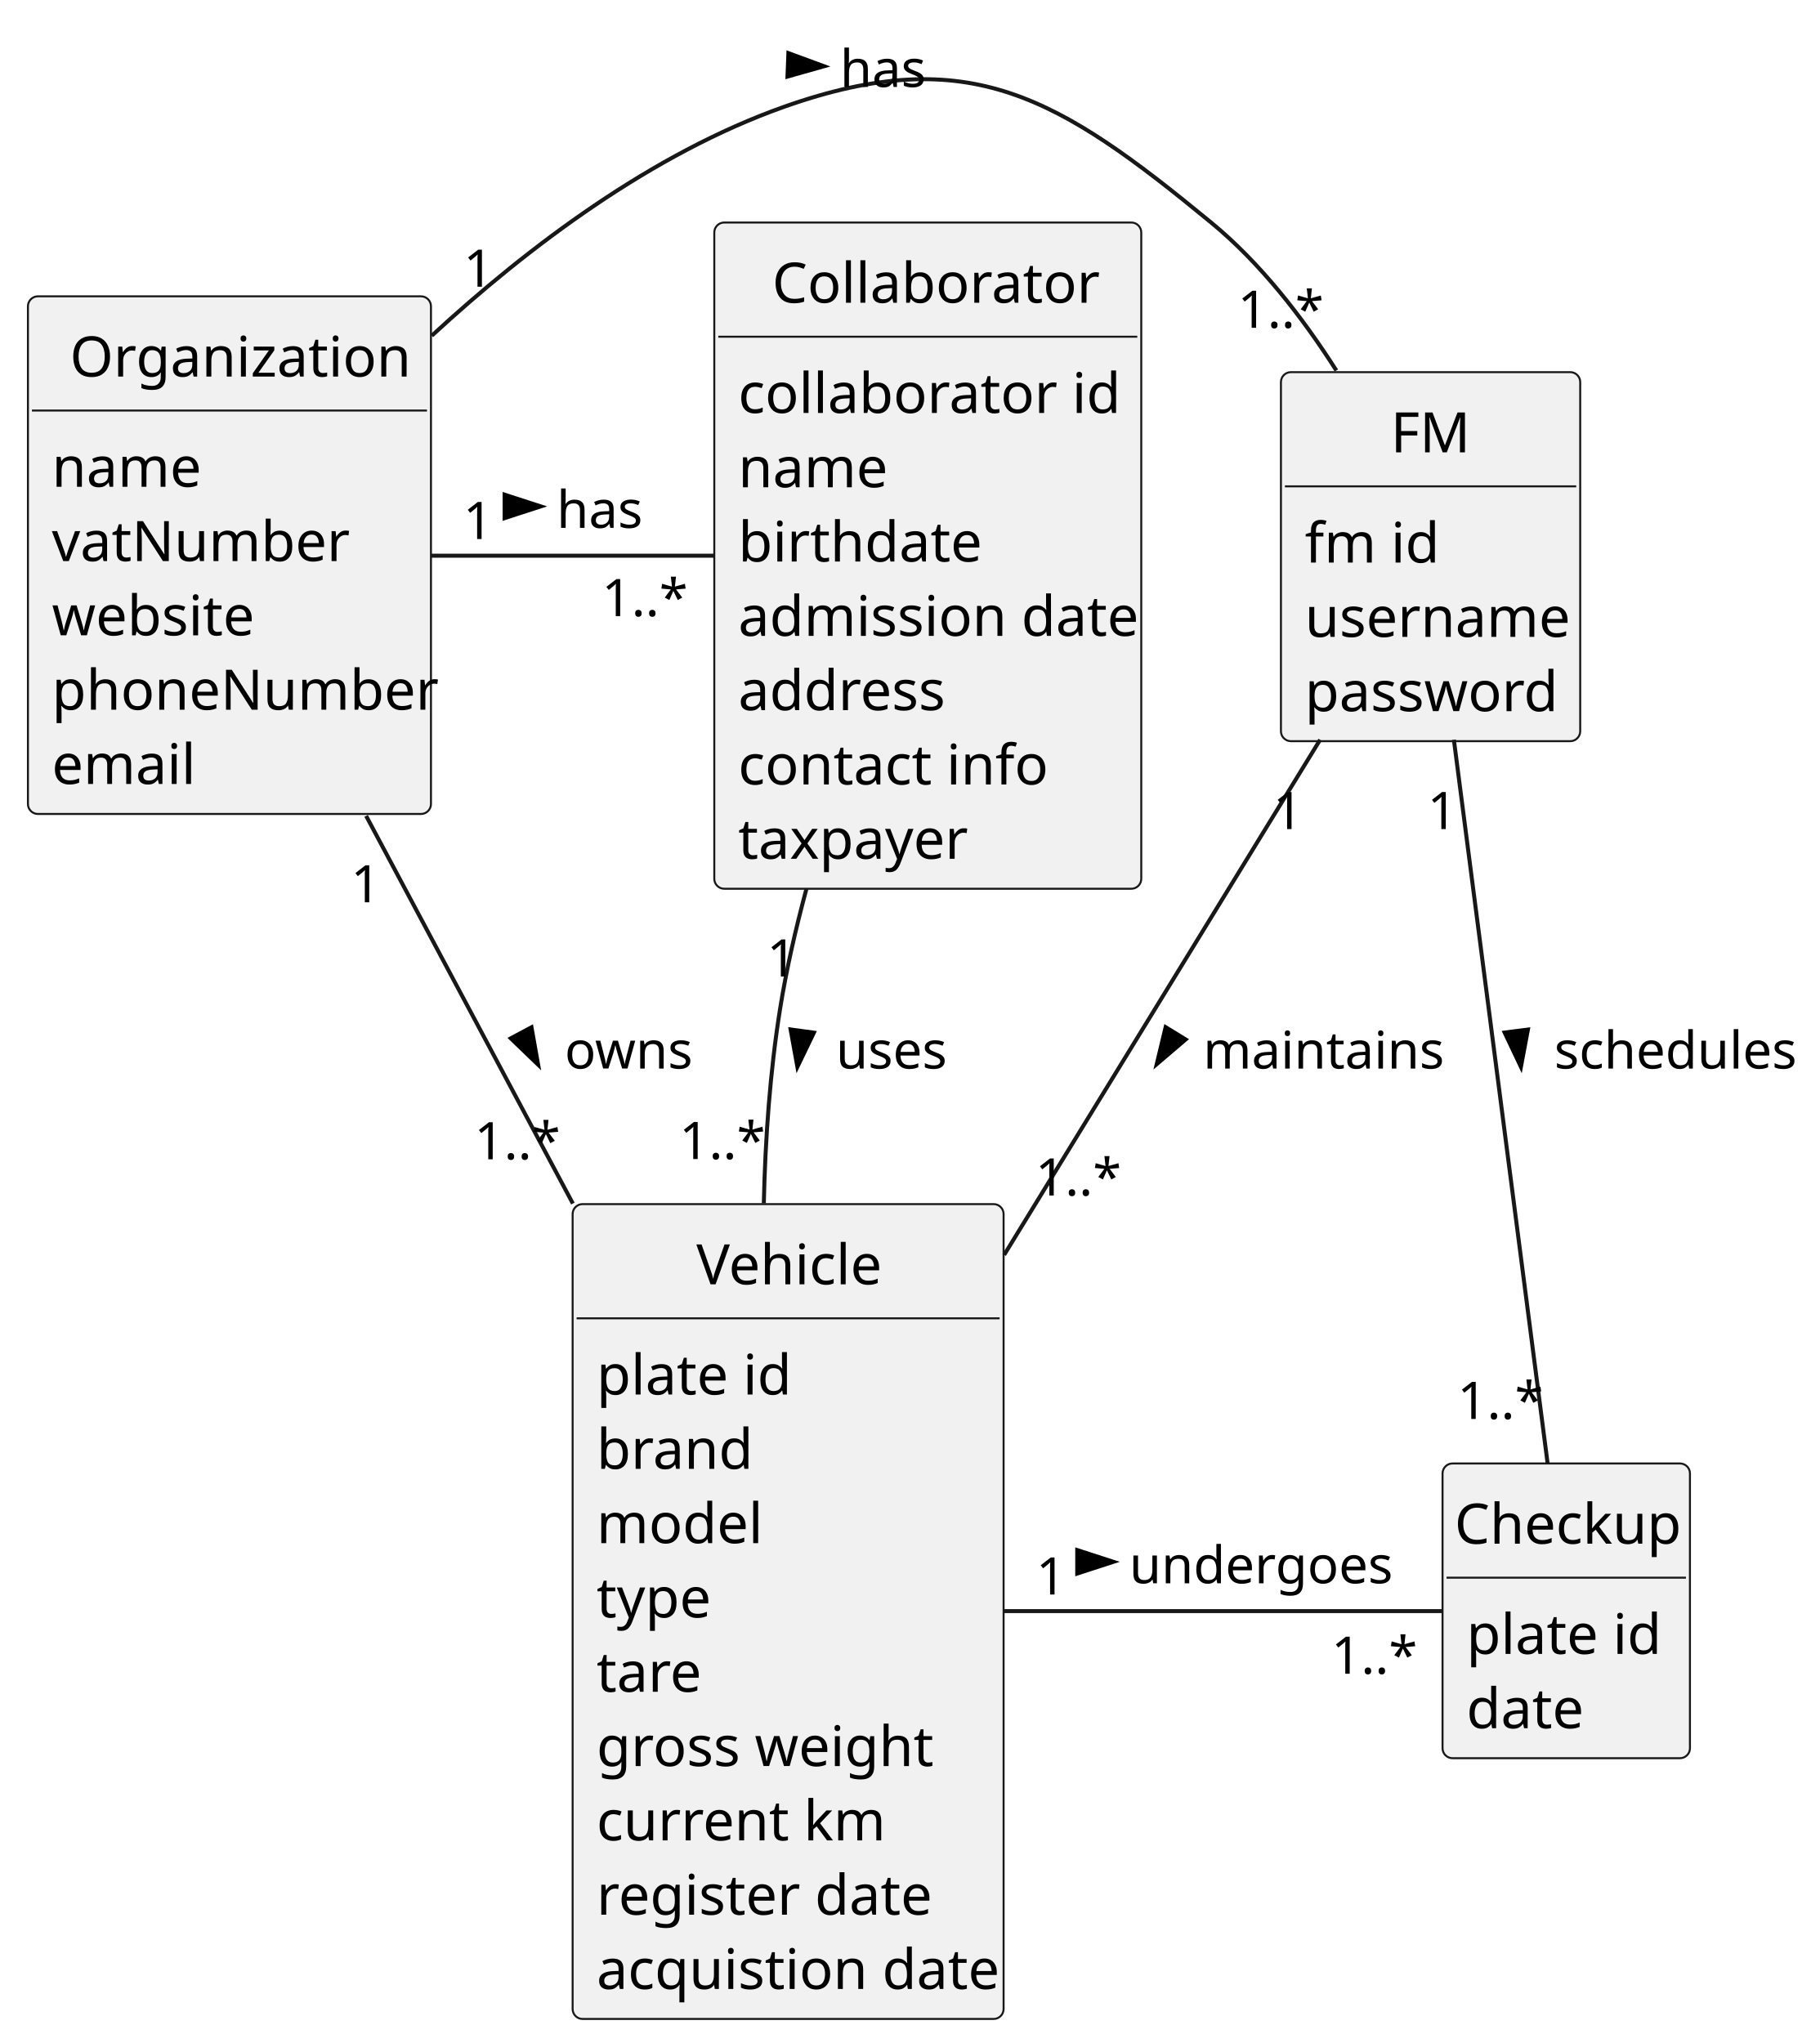
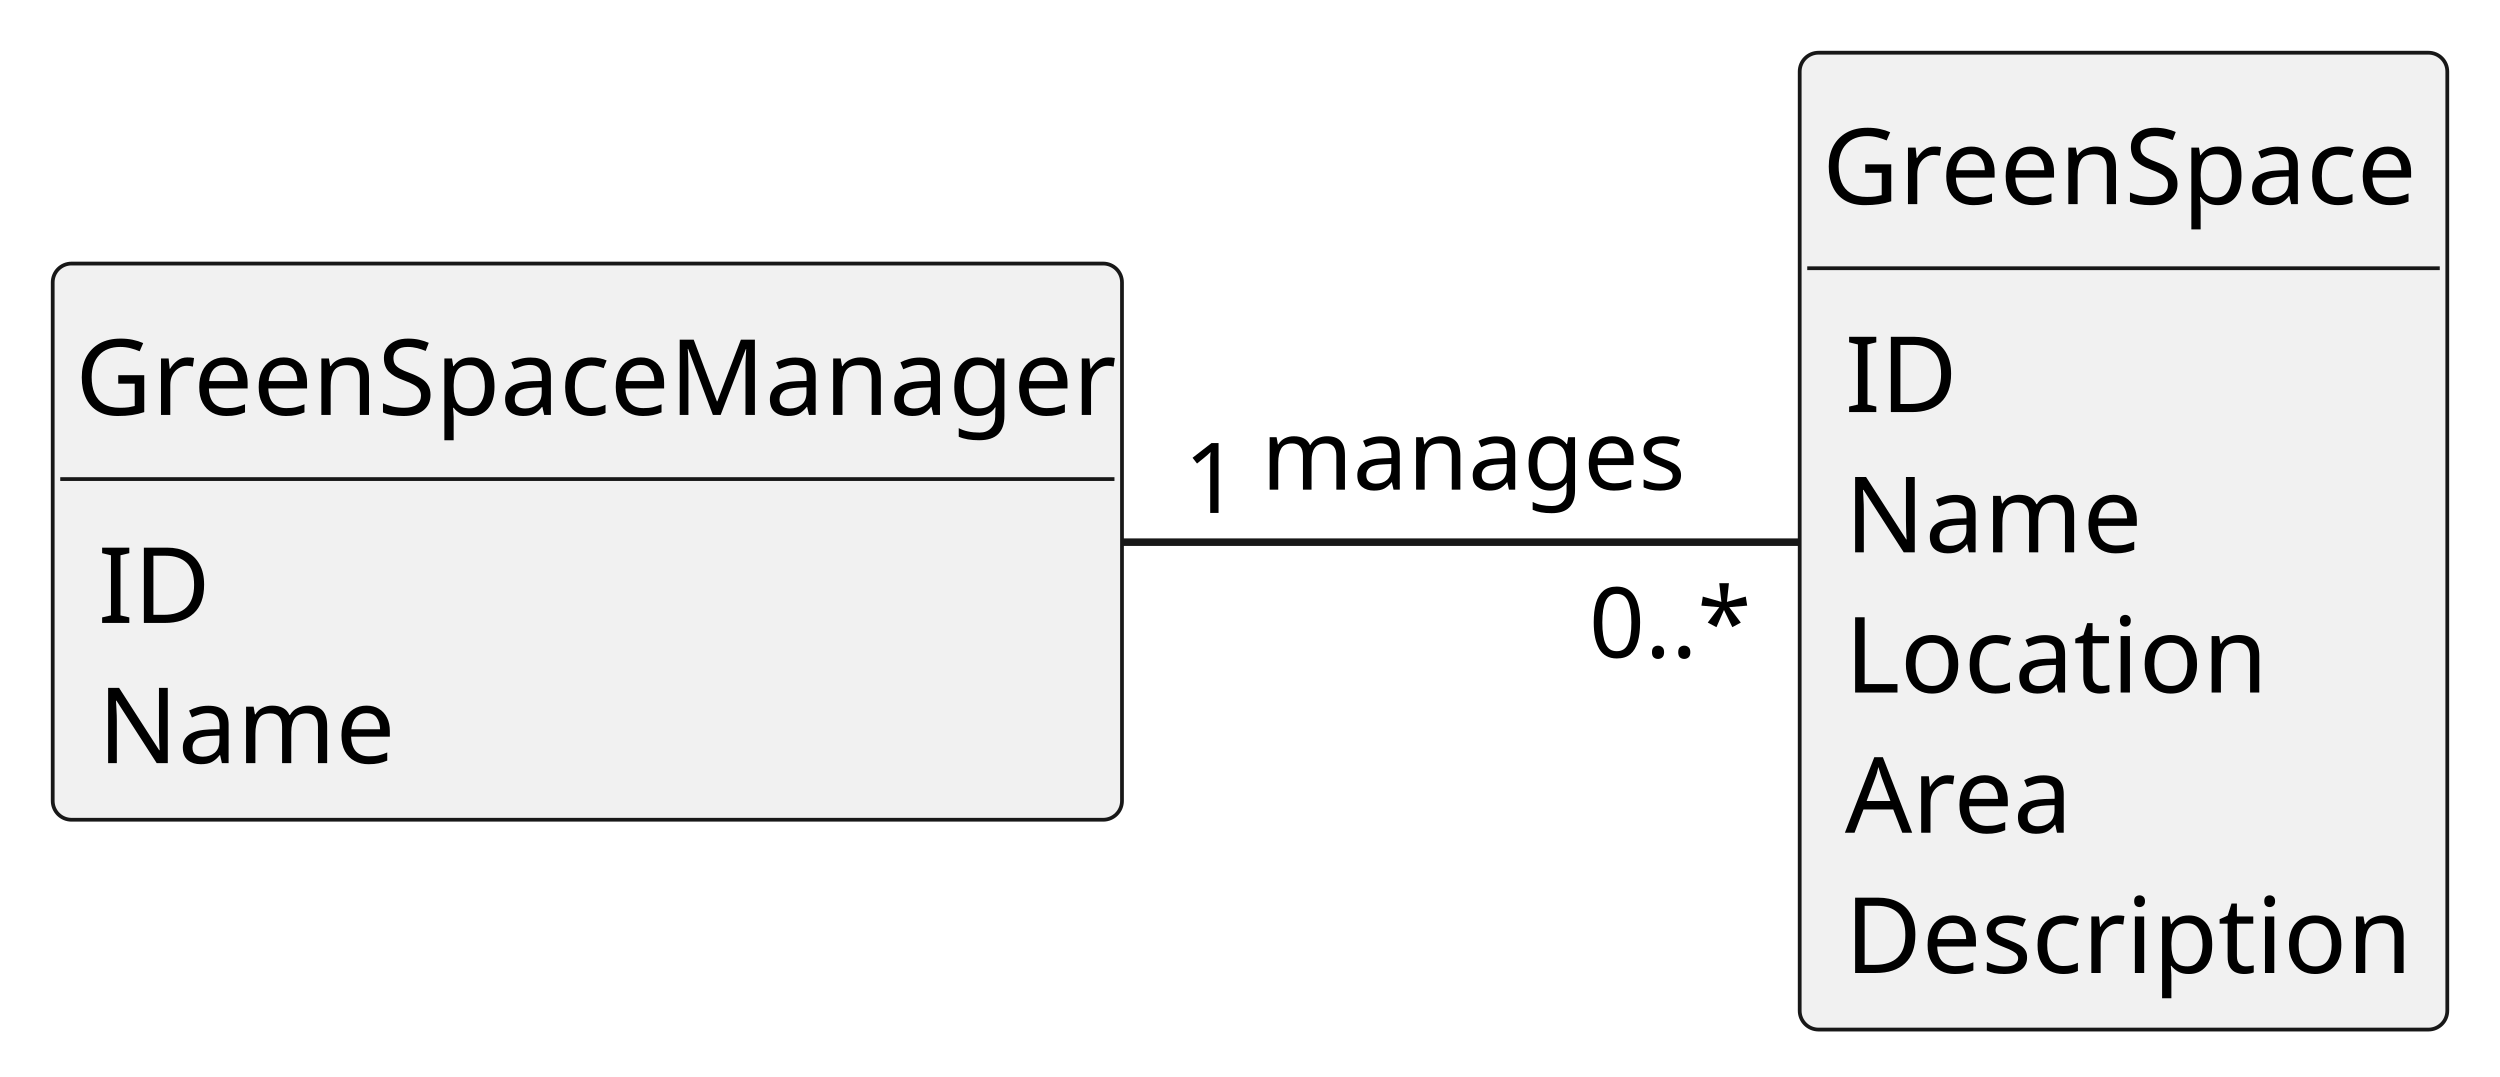
- <svg xmlns="http://www.w3.org/2000/svg" contentStyleType="text/css" height="512px" preserveAspectRatio="none" style="width:456px;height:512px;background:#FFFFFF;" version="1.1" viewBox="0 0 456 512" width="456px" zoomAndPan="magnify">
+ <svg xmlns="http://www.w3.org/2000/svg" contentStyleType="text/css" height="143px" preserveAspectRatio="none" style="width:332px;height:143px;background:#FFFFFF;" version="1.1" viewBox="0 0 332 143" width="332px" zoomAndPan="magnify">
  <defs />
  <g>
-     <g id="elem_Organization">
-       <rect codeLine="10" fill="#F1F1F1" height="129.727" id="Organization" rx="2.5" ry="2.5" style="stroke:#181818;stroke-width:0.5;" width="101" x="7" y="74.263" />
-       <text fill="#000000" font-family="sans-serif" font-size="14" lengthAdjust="spacing" textLength="80" x="17.5" y="94.37">Organization</text>
-       <line style="stroke:#181818;stroke-width:0.5;" x1="8" x2="107" y1="102.884" y2="102.884" />
-       <text fill="#000000" font-family="sans-serif" font-size="14" lengthAdjust="spacing" textLength="35" x="13" y="121.991">name</text>
-       <text fill="#000000" font-family="sans-serif" font-size="14" lengthAdjust="spacing" textLength="68" x="13" y="140.612">vatNumber</text>
-       <text fill="#000000" font-family="sans-serif" font-size="14" lengthAdjust="spacing" textLength="47" x="13" y="159.233">website</text>
-       <text fill="#000000" font-family="sans-serif" font-size="14" lengthAdjust="spacing" textLength="89" x="13" y="177.855">phoneNumber</text>
-       <text fill="#000000" font-family="sans-serif" font-size="14" lengthAdjust="spacing" textLength="33" x="13" y="196.476">email</text>
+     <g id="elem_GreenSpaceManager">
+       <rect codeLine="9" fill="#F1F1F1" height="73.863" id="GreenSpaceManager" rx="2.5" ry="2.5" style="stroke:#181818;stroke-width:0.5;" width="142" x="7" y="35" />
+       <text fill="#000000" font-family="sans-serif" font-size="14" lengthAdjust="spacing" textLength="136" x="10" y="55.107">GreenSpaceManager</text>
+       <line style="stroke:#181818;stroke-width:0.5;" x1="8" x2="148" y1="63.621" y2="63.621" />
+       <text fill="#000000" font-family="sans-serif" font-size="14" lengthAdjust="spacing" textLength="13" x="13" y="82.728">ID</text>
+       <text fill="#000000" font-family="sans-serif" font-size="14" lengthAdjust="spacing" textLength="36" x="13" y="101.35">Name</text>
    </g>
-     <g id="elem_Vehicle">
-       <rect codeLine="17" fill="#F1F1F1" height="204.211" id="Vehicle" rx="2.5" ry="2.5" style="stroke:#181818;stroke-width:0.5;" width="108" x="143.5" y="301.763" />
-       <text fill="#000000" font-family="sans-serif" font-size="14" lengthAdjust="spacing" textLength="46" x="174.5" y="321.87">Vehicle</text>
-       <line style="stroke:#181818;stroke-width:0.5;" x1="144.5" x2="250.5" y1="330.384" y2="330.384" />
-       <text fill="#000000" font-family="sans-serif" font-size="14" lengthAdjust="spacing" textLength="46" x="149.5" y="349.491">plate id</text>
-       <text fill="#000000" font-family="sans-serif" font-size="14" lengthAdjust="spacing" textLength="37" x="149.5" y="368.112">brand</text>
-       <text fill="#000000" font-family="sans-serif" font-size="14" lengthAdjust="spacing" textLength="38" x="149.5" y="386.733">model</text>
-       <text fill="#000000" font-family="sans-serif" font-size="14" lengthAdjust="spacing" textLength="27" x="149.5" y="405.354">type</text>
-       <text fill="#000000" font-family="sans-serif" font-size="14" lengthAdjust="spacing" textLength="25" x="149.5" y="423.976">tare</text>
-       <text fill="#000000" font-family="sans-serif" font-size="14" lengthAdjust="spacing" textLength="79" x="149.5" y="442.597">gross weight</text>
-       <text fill="#000000" font-family="sans-serif" font-size="14" lengthAdjust="spacing" textLength="67" x="149.5" y="461.218">current km</text>
-       <text fill="#000000" font-family="sans-serif" font-size="14" lengthAdjust="spacing" textLength="80" x="149.5" y="479.839">register date</text>
-       <text fill="#000000" font-family="sans-serif" font-size="14" lengthAdjust="spacing" textLength="96" x="149.5" y="498.46">acquistion date</text>
+     <g id="elem_GreenSpace">
+       <rect codeLine="14" fill="#F1F1F1" height="129.727" id="GreenSpace" rx="2.5" ry="2.5" style="stroke:#181818;stroke-width:0.5;" width="86" x="239" y="7" />
+       <text fill="#000000" font-family="sans-serif" font-size="14" lengthAdjust="spacing" textLength="80" x="242" y="27.107">GreenSpace</text>
+       <line style="stroke:#181818;stroke-width:0.5;" x1="240" x2="324" y1="35.621" y2="35.621" />
+       <text fill="#000000" font-family="sans-serif" font-size="14" lengthAdjust="spacing" textLength="13" x="245" y="54.728">ID</text>
+       <text fill="#000000" font-family="sans-serif" font-size="14" lengthAdjust="spacing" textLength="36" x="245" y="73.35">Name</text>
+       <text fill="#000000" font-family="sans-serif" font-size="14" lengthAdjust="spacing" textLength="54" x="245" y="91.971">Location</text>
+       <text fill="#000000" font-family="sans-serif" font-size="14" lengthAdjust="spacing" textLength="30" x="245" y="110.592">Area</text>
+       <text fill="#000000" font-family="sans-serif" font-size="14" lengthAdjust="spacing" textLength="71" x="245" y="129.213">Description</text>
    </g>
-     <g id="elem_Collaborator">
-       <rect codeLine="28" fill="#F1F1F1" height="166.969" id="Collaborator" rx="2.5" ry="2.5" style="stroke:#181818;stroke-width:0.5;" width="107" x="179" y="55.763" />
-       <text fill="#000000" font-family="sans-serif" font-size="14" lengthAdjust="spacing" textLength="78" x="193.5" y="75.87">Collaborator</text>
-       <line style="stroke:#181818;stroke-width:0.5;" x1="180" x2="285" y1="84.384" y2="84.384" />
-       <text fill="#000000" font-family="sans-serif" font-size="14" lengthAdjust="spacing" textLength="90" x="185" y="103.491">collaborator id</text>
-       <text fill="#000000" font-family="sans-serif" font-size="14" lengthAdjust="spacing" textLength="35" x="185" y="122.112">name</text>
-       <text fill="#000000" font-family="sans-serif" font-size="14" lengthAdjust="spacing" textLength="56" x="185" y="140.733">birthdate</text>
-       <text fill="#000000" font-family="sans-serif" font-size="14" lengthAdjust="spacing" textLength="95" x="185" y="159.355">admission date</text>
-       <text fill="#000000" font-family="sans-serif" font-size="14" lengthAdjust="spacing" textLength="51" x="185" y="177.976">address</text>
-       <text fill="#000000" font-family="sans-serif" font-size="14" lengthAdjust="spacing" textLength="73" x="185" y="196.597">contact info</text>
-       <text fill="#000000" font-family="sans-serif" font-size="14" lengthAdjust="spacing" textLength="54" x="185" y="215.218">taxpayer</text>
-     </g>
-     <g id="elem_FM">
-       <rect codeLine="38" fill="#F1F1F1" height="92.484" id="FM" rx="2.5" ry="2.5" style="stroke:#181818;stroke-width:0.5;" width="75" x="321" y="93.263" />
-       <text fill="#000000" font-family="sans-serif" font-size="14" lengthAdjust="spacing" textLength="20" x="348.5" y="113.37">FM</text>
-       <line style="stroke:#181818;stroke-width:0.5;" x1="322" x2="395" y1="121.884" y2="121.884" />
-       <text fill="#000000" font-family="sans-serif" font-size="14" lengthAdjust="spacing" textLength="30" x="327" y="140.991">fm id</text>
-       <text fill="#000000" font-family="sans-serif" font-size="14" lengthAdjust="spacing" textLength="63" x="327" y="159.612">username</text>
-       <text fill="#000000" font-family="sans-serif" font-size="14" lengthAdjust="spacing" textLength="60" x="327" y="178.233">password</text>
-     </g>
-     <g id="elem_Checkup">
-       <rect codeLine="45" fill="#F1F1F1" height="73.863" id="Checkup" rx="2.5" ry="2.5" style="stroke:#181818;stroke-width:0.5;" width="62" x="361.5" y="366.763" />
-       <text fill="#000000" font-family="sans-serif" font-size="14" lengthAdjust="spacing" textLength="56" x="364.5" y="386.87">Checkup</text>
-       <line style="stroke:#181818;stroke-width:0.5;" x1="362.5" x2="422.5" y1="395.384" y2="395.384" />
-       <text fill="#000000" font-family="sans-serif" font-size="14" lengthAdjust="spacing" textLength="46" x="367.5" y="414.491">plate id</text>
-       <text fill="#000000" font-family="sans-serif" font-size="14" lengthAdjust="spacing" textLength="28" x="367.5" y="433.112">date</text>
-     </g>
-     <g id="link_Organization_FM">
-       <path codeLine="51" d="M108.2,84.133 C132.47,61.763 163.43,38.473 196.5,26.763 C242.95,10.323 265.44,24.473 303.5,55.763 C315.84,65.903 326.41,79.543 334.89,92.853 " fill="none" id="Organization-FM" style="stroke:#181818;stroke-width:1.0;" />
-       <polygon fill="#000000" points="206.496,16.6,197.571,13.316,197.345,19.189,206.496,16.6" style="stroke:#000000;stroke-width:1.0;" />
-       <text fill="#000000" font-family="sans-serif" font-size="13" lengthAdjust="spacing" textLength="21" x="210.5" y="21.791">has</text>
-       <text fill="#000000" font-family="sans-serif" font-size="13" lengthAdjust="spacing" textLength="7" x="116.161" y="71.857">1</text>
-       <text fill="#000000" font-family="sans-serif" font-size="13" lengthAdjust="spacing" textLength="20" x="310.164" y="82.146">1..*</text>
-     </g>
-     <g id="link_Organization_Collaborator">
-       <path codeLine="52" d="M108.12,139.263 C130.33,139.263 156.41,139.263 178.95,139.263 " fill="none" id="Organization-Collaborator" style="stroke:#181818;stroke-width:1.0;" />
-       <polygon fill="#000000" points="135.5,126.908,126.455,123.969,126.455,129.847,135.5,126.908" style="stroke:#000000;stroke-width:1.0;" />
-       <text fill="#000000" font-family="sans-serif" font-size="13" lengthAdjust="spacing" textLength="21" x="139.5" y="132.291">has</text>
-       <text fill="#000000" font-family="sans-serif" font-size="13" lengthAdjust="spacing" textLength="7" x="116.069" y="135.084">1</text>
-       <text fill="#000000" font-family="sans-serif" font-size="13" lengthAdjust="spacing" textLength="20" x="150.808" y="154.401">1..*</text>
-     </g>
-     <g id="link_Organization_Vehicle">
-       <path codeLine="53" d="M91.75,204.473 C107.33,233.693 126.15,268.973 143.56,301.623 " fill="none" id="Organization-Vehicle" style="stroke:#181818;stroke-width:1.0;" />
-       <polygon fill="#000000" points="134.853,266.82,133.19,257.456,128.003,260.222,134.853,266.82" style="stroke:#000000;stroke-width:1.0;" />
-       <text fill="#000000" font-family="sans-serif" font-size="13" lengthAdjust="spacing" textLength="30" x="141.5" y="267.791">owns</text>
-       <text fill="#000000" font-family="sans-serif" font-size="13" lengthAdjust="spacing" textLength="7" x="87.921" y="226.131">1</text>
-       <text fill="#000000" font-family="sans-serif" font-size="13" lengthAdjust="spacing" textLength="20" x="118.864" y="290.529">1..*</text>
-     </g>
-     <g id="link_Collaborator_Vehicle">
-       <path codeLine="54" d="M202.09,222.773 C199.39,232.763 197.08,242.913 195.5,252.763 C192.99,268.453 191.78,285.173 191.41,301.563 " fill="none" id="Collaborator-Vehicle" style="stroke:#181818;stroke-width:1.0;" />
-       <polygon fill="#000000" points="199.828,267.363,203.956,258.795,198.131,258.005,199.828,267.363" style="stroke:#000000;stroke-width:1.0;" />
-       <text fill="#000000" font-family="sans-serif" font-size="13" lengthAdjust="spacing" textLength="28" x="209.5" y="267.791">uses</text>
-       <text fill="#000000" font-family="sans-serif" font-size="13" lengthAdjust="spacing" textLength="7" x="192.176" y="244.722">1</text>
-       <text fill="#000000" font-family="sans-serif" font-size="13" lengthAdjust="spacing" textLength="20" x="170.228" y="290.464">1..*</text>
-     </g>
-     <g id="link_FM_Vehicle">
-       <path codeLine="55" d="M330.82,185.393 C309.11,220.793 278.22,271.153 251.64,314.493 " fill="none" id="FM-Vehicle" style="stroke:#181818;stroke-width:1.0;" />
-       <polygon fill="#000000" points="289.886,266.67,297.12,260.497,292.11,257.423,289.886,266.67" style="stroke:#000000;stroke-width:1.0;" />
-       <text fill="#000000" font-family="sans-serif" font-size="13" lengthAdjust="spacing" textLength="56" x="301.5" y="267.791">maintains</text>
-       <text fill="#000000" font-family="sans-serif" font-size="13" lengthAdjust="spacing" textLength="7" x="319.046" y="207.771">1</text>
-       <text fill="#000000" font-family="sans-serif" font-size="13" lengthAdjust="spacing" textLength="20" x="259.457" y="299.61">1..*</text>
-     </g>
-     <g id="link_FM_Checkup">
-       <path codeLine="56" d="M364.34,185.393 C370.99,236.693 381.71,319.433 387.82,366.653 " fill="none" id="FM-Checkup" style="stroke:#181818;stroke-width:1.0;" />
-       <polygon fill="#000000" points="381.142,267.367,382.895,258.019,377.066,258.774,381.142,267.367" style="stroke:#000000;stroke-width:1.0;" />
-       <text fill="#000000" font-family="sans-serif" font-size="13" lengthAdjust="spacing" textLength="59" x="389.5" y="267.791">schedules</text>
-       <text fill="#000000" font-family="sans-serif" font-size="13" lengthAdjust="spacing" textLength="7" x="357.698" y="207.771">1</text>
-       <text fill="#000000" font-family="sans-serif" font-size="13" lengthAdjust="spacing" textLength="20" x="365.205" y="355.595">1..*</text>
-     </g>
-     <g id="link_Vehicle_Checkup">
-       <path codeLine="57" d="M251.56,403.763 C286.95,403.763 331.94,403.763 361.45,403.763 " fill="none" id="Vehicle-Checkup" style="stroke:#181818;stroke-width:1.0;" />
-       <polygon fill="#000000" points="279,391.408,269.955,388.469,269.955,394.347,279,391.408" style="stroke:#000000;stroke-width:1.0;" />
-       <text fill="#000000" font-family="sans-serif" font-size="13" lengthAdjust="spacing" textLength="60" x="283" y="396.791">undergoes</text>
-       <text fill="#000000" font-family="sans-serif" font-size="13" lengthAdjust="spacing" textLength="7" x="259.654" y="399.601">1</text>
-       <text fill="#000000" font-family="sans-serif" font-size="13" lengthAdjust="spacing" textLength="20" x="333.625" y="419.452">1..*</text>
+     <g id="link_GreenSpaceManager_GreenSpace">
+       <path codeLine="22" d="M149.06,72 C178.96,72 212.77,72 238.82,72 " fill="none" id="GreenSpaceManager-GreenSpace" style="stroke:#181818;stroke-width:1.0;" />
+       <text fill="#000000" font-family="sans-serif" font-size="13" lengthAdjust="spacing" textLength="53" x="167.5" y="65.028">manages</text>
+       <text fill="#000000" font-family="sans-serif" font-size="13" lengthAdjust="spacing" textLength="7" x="157.215" y="68.122">1</text>
+       <text fill="#000000" font-family="sans-serif" font-size="13" lengthAdjust="spacing" textLength="20" x="211.009" y="87.318">0..*</text>
    </g>
  </g>
</svg>
